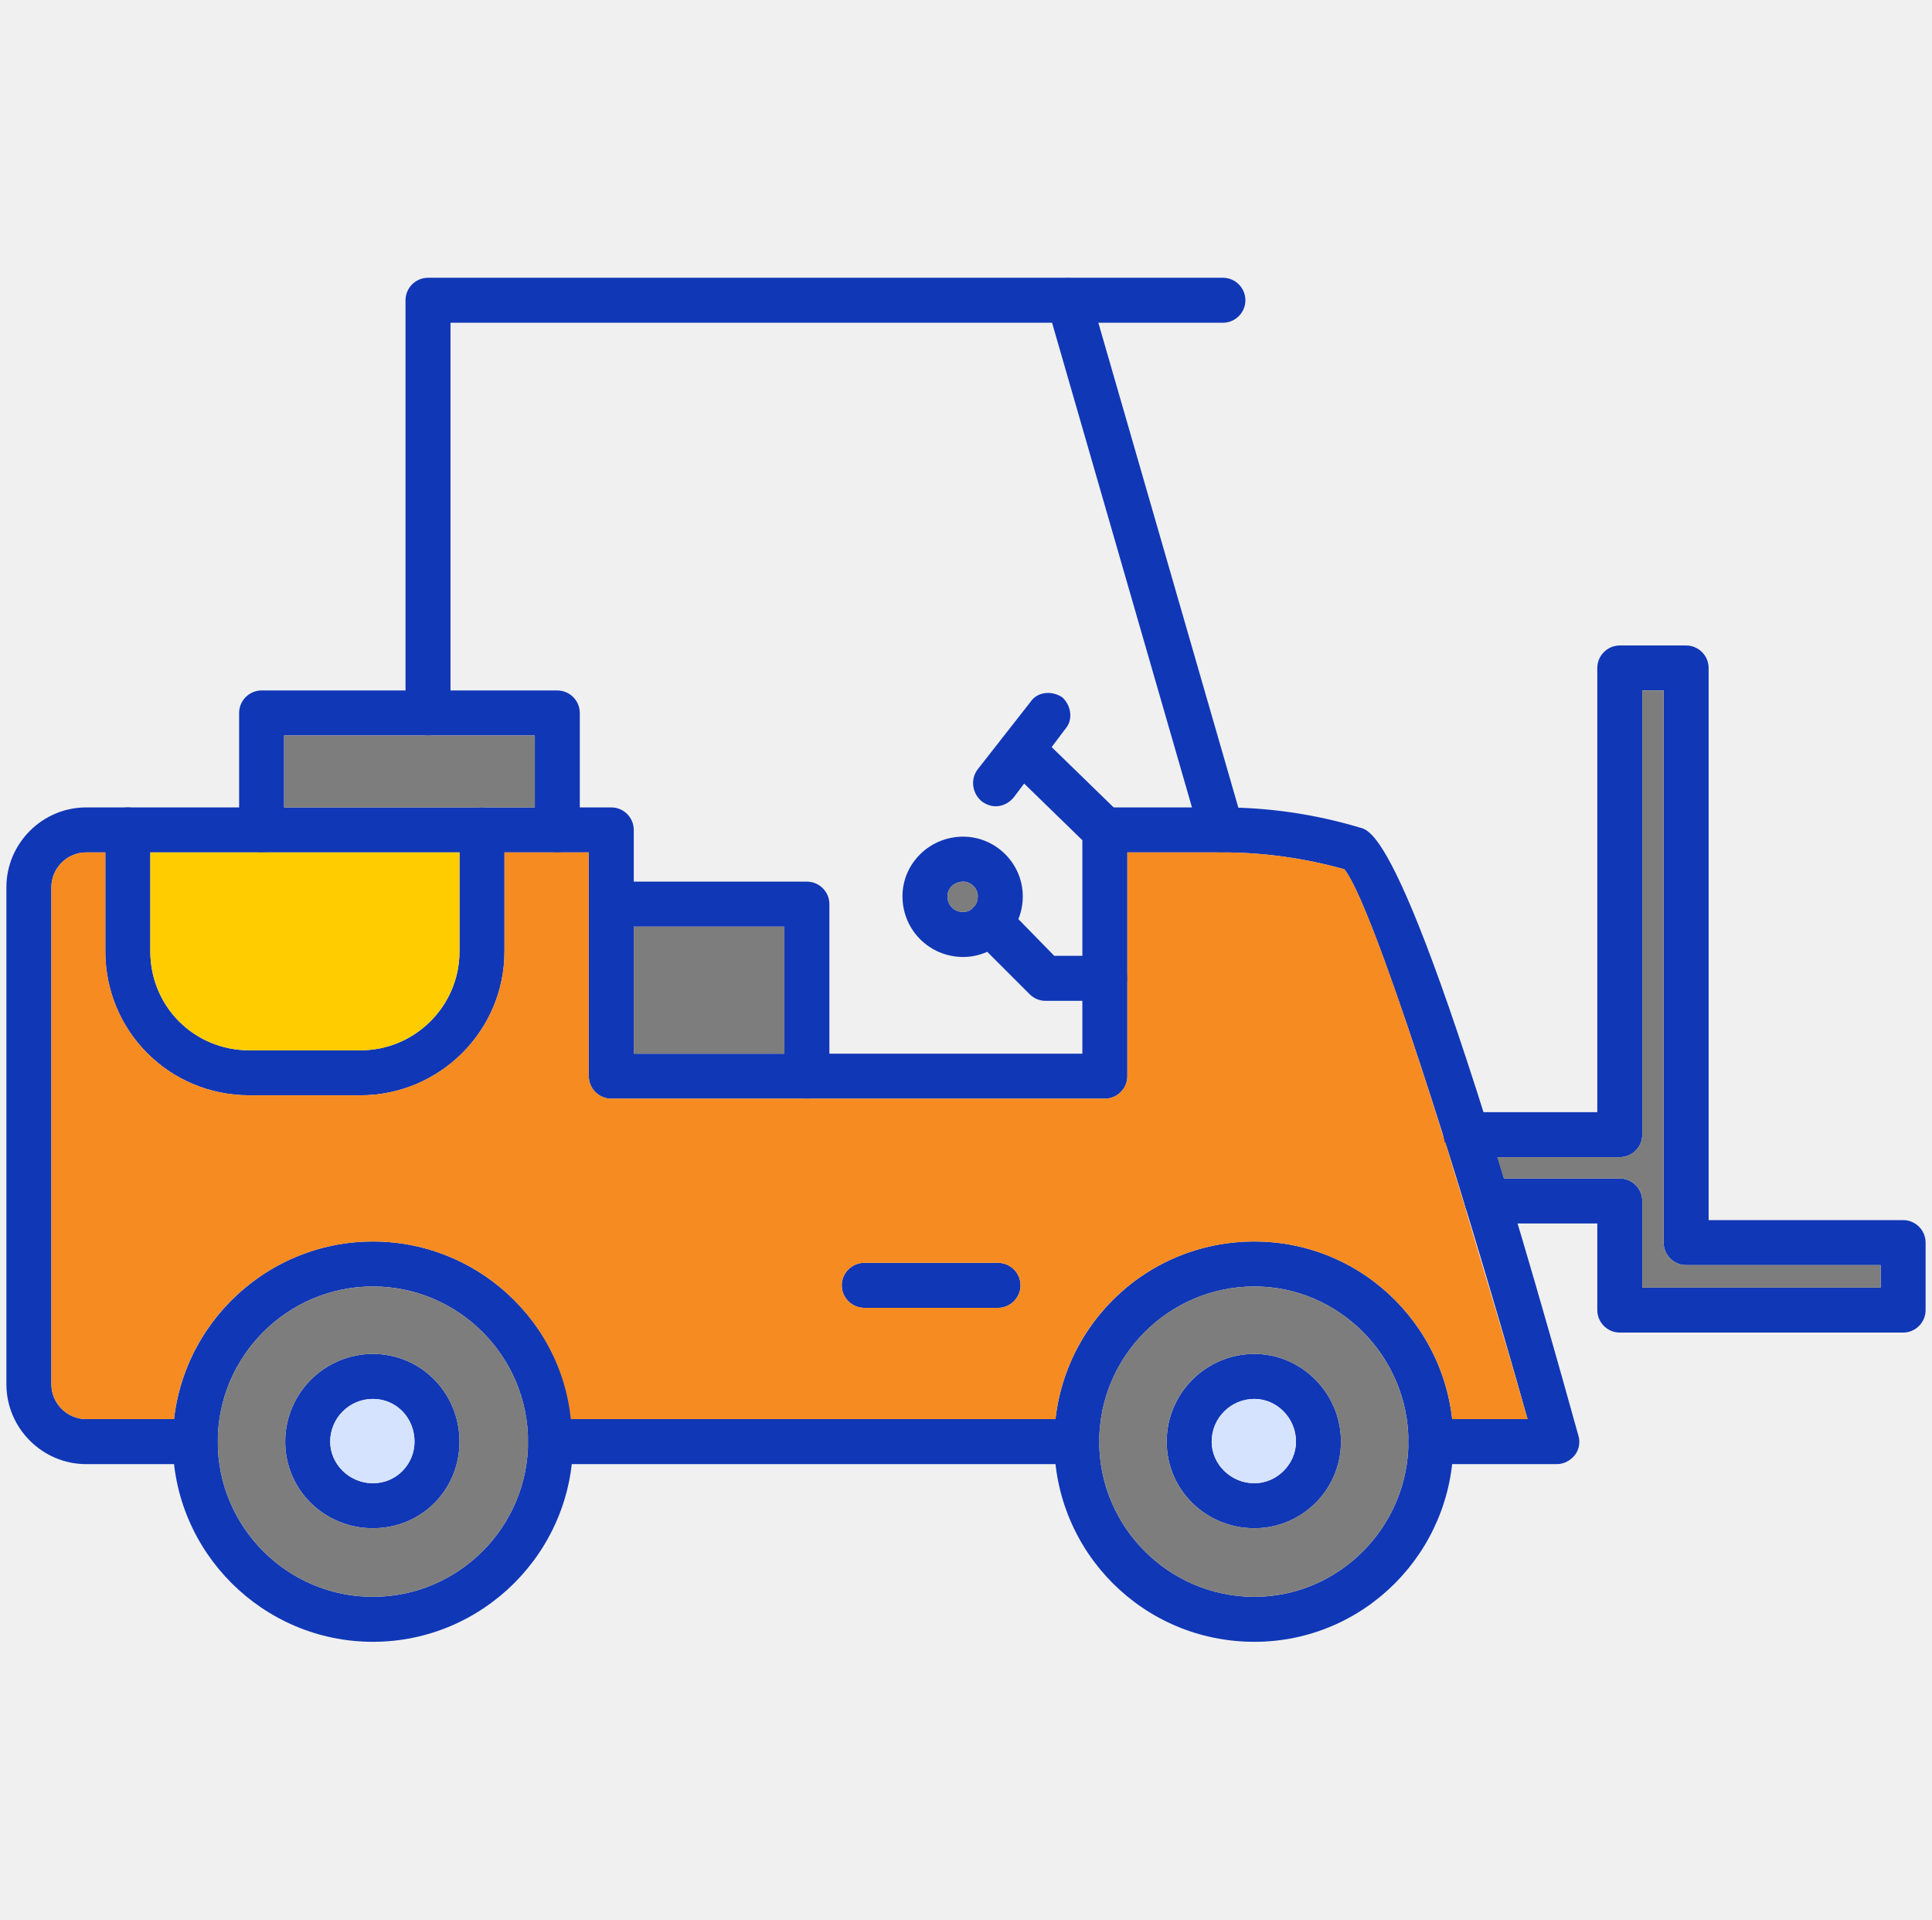
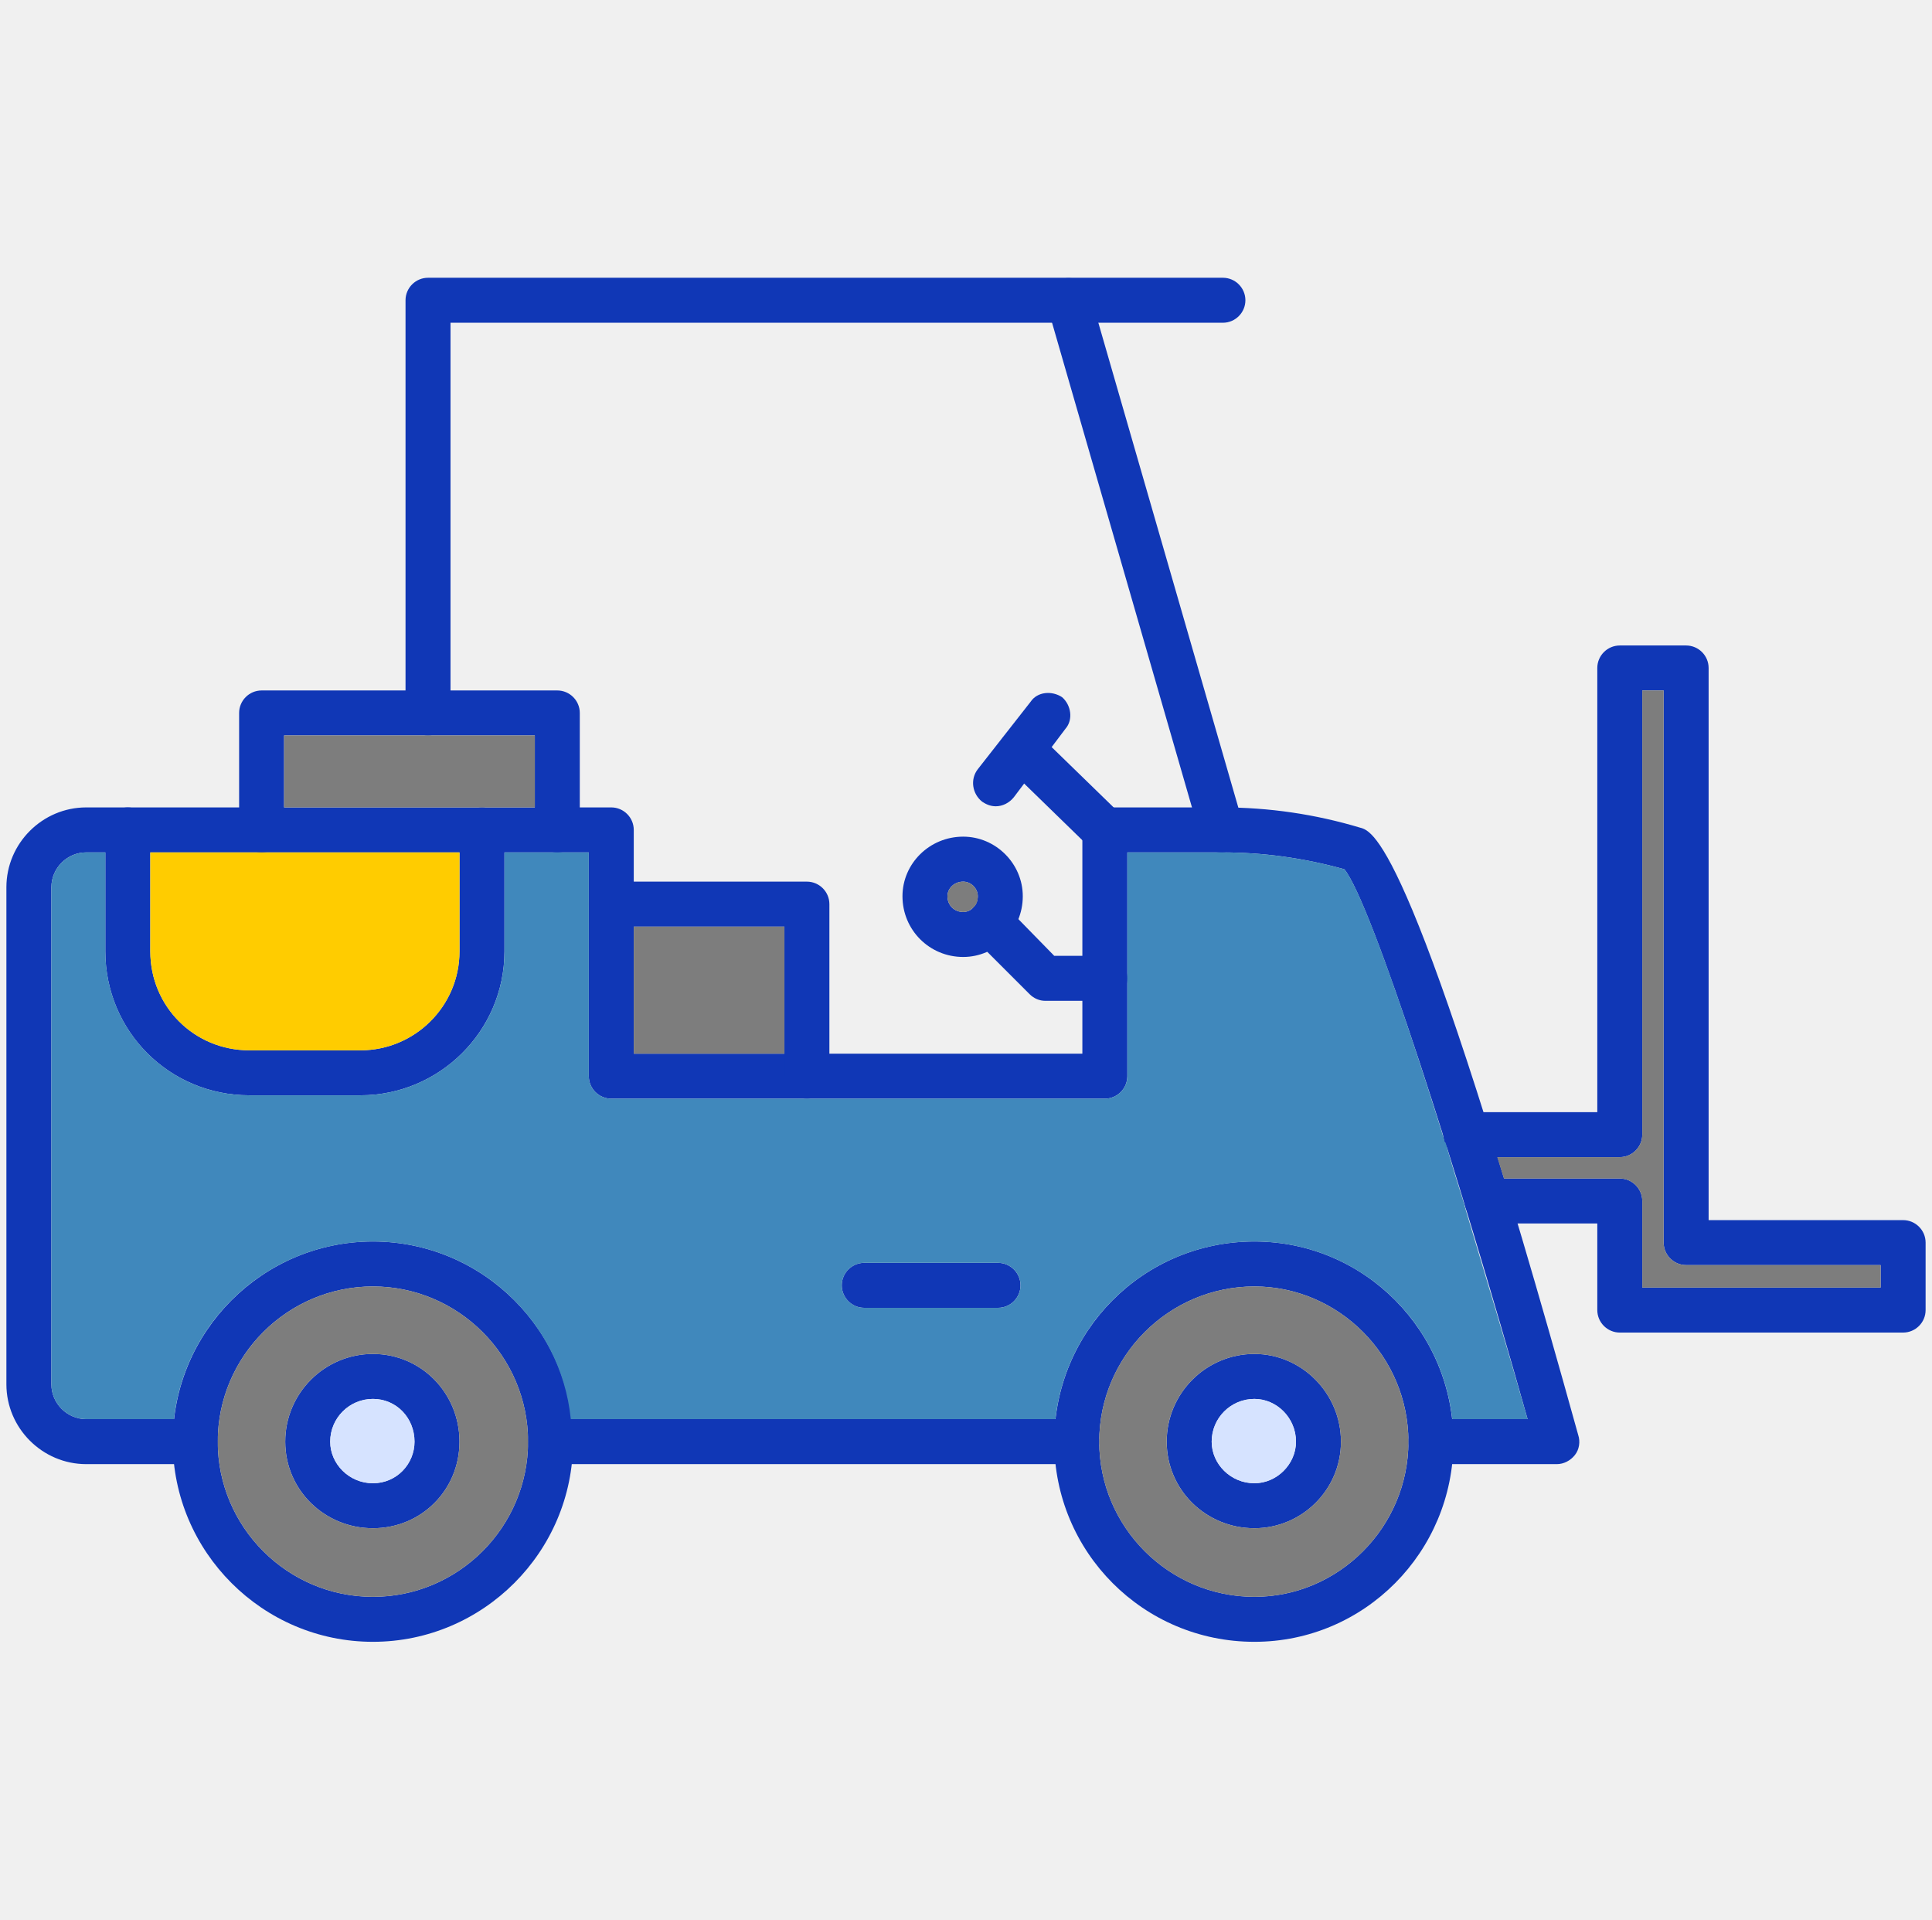
<svg xmlns="http://www.w3.org/2000/svg" width="151" height="150" viewBox="0 0 151 150" fill="none">
  <g clip-path="url(#clip0_188_1930)">
    <path fill-rule="evenodd" clip-rule="evenodd" d="M33.453 57.469C32.486 57.469 31.695 56.678 31.695 55.712V23.462C31.695 22.496 32.486 21.705 33.453 21.705H95.579C96.546 21.705 97.337 22.496 97.337 23.462C97.337 24.429 96.546 25.22 95.579 25.22H35.21V55.712C35.21 56.678 34.419 57.469 33.453 57.469Z" fill="#1037B6" />
    <path fill-rule="evenodd" clip-rule="evenodd" d="M121.678 114.411H111.836C110.869 114.411 110.078 113.62 110.078 112.654C110.078 111.687 110.869 110.896 111.836 110.896H119.393C113.857 91.213 107.178 70.475 105.069 67.926C101.906 67.048 98.743 66.608 95.491 66.608H88.11V84.095C88.11 85.062 87.319 85.853 86.352 85.853H47.776C46.809 85.853 46.019 85.062 46.019 84.095V66.608H6.739C5.245 66.608 4.015 67.838 4.015 69.332V108.172C4.015 109.666 5.245 110.896 6.739 110.896H15.263C16.229 110.896 17.02 111.687 17.02 112.654C17.02 113.62 16.229 114.411 15.263 114.411H6.739C3.312 114.411 0.5 111.599 0.5 108.172V69.332C0.5 65.905 3.312 63.093 6.739 63.093H47.776C48.742 63.093 49.533 63.884 49.533 64.851V82.338H84.595V64.851C84.595 63.884 85.386 63.093 86.352 63.093H95.491C99.182 63.093 102.785 63.62 106.3 64.675C107.354 64.939 110.518 65.905 123.347 112.127C123.523 112.654 123.435 113.269 123.083 113.708C122.732 114.148 122.205 114.411 121.678 114.411ZM84.156 114.411H43.031C42.064 114.411 41.273 113.62 41.273 112.654C41.273 111.687 42.064 110.896 43.031 110.896H84.156C85.122 110.896 85.913 111.687 85.913 112.654C85.913 113.62 85.122 114.411 84.156 114.411Z" fill="#1037B6" />
    <path fill-rule="evenodd" clip-rule="evenodd" d="M95.491 66.608C94.7 66.608 93.997 66.169 93.822 65.378L81.871 23.99C81.607 23.023 82.134 22.056 83.013 21.793C83.98 21.529 84.946 22.056 85.21 23.023L97.161 64.411C97.424 65.29 96.897 66.257 95.931 66.52C95.843 66.608 95.667 66.608 95.491 66.608Z" fill="#1037B6" />
    <path fill-rule="evenodd" clip-rule="evenodd" d="M29.145 128.295C20.534 128.295 13.504 121.266 13.504 112.654C13.504 104.042 20.534 97.013 29.145 97.013C37.757 97.013 44.787 104.042 44.787 112.654C44.787 121.266 37.757 128.295 29.145 128.295ZM29.145 100.527C22.467 100.527 17.019 105.976 17.019 112.654C17.019 119.332 22.467 124.78 29.145 124.78C35.824 124.78 41.272 119.332 41.272 112.654C41.272 105.976 35.824 100.527 29.145 100.527Z" fill="#1037B6" />
    <path fill-rule="evenodd" clip-rule="evenodd" d="M98.04 128.295C89.34 128.295 82.398 121.266 82.398 112.654C82.398 104.042 89.34 97.013 98.04 97.013C106.652 97.013 113.594 104.042 113.594 112.654C113.594 121.266 106.652 128.295 98.04 128.295ZM98.04 100.527C91.362 100.527 85.913 105.976 85.913 112.654C85.913 119.332 91.362 124.78 98.04 124.78C104.63 124.78 110.079 119.332 110.079 112.654C110.079 105.976 104.63 100.527 98.04 100.527Z" fill="#1037B6" />
    <path fill-rule="evenodd" clip-rule="evenodd" d="M86.352 66.608C85.912 66.608 85.473 66.432 85.122 66.169L78.619 59.842C77.916 59.139 77.916 57.996 78.619 57.381C79.234 56.678 80.376 56.59 81.079 57.294L87.582 63.62C88.285 64.323 88.285 65.378 87.582 66.081C87.231 66.432 86.791 66.608 86.352 66.608Z" fill="#1037B6" />
    <path fill-rule="evenodd" clip-rule="evenodd" d="M77.829 63.005C77.389 63.005 77.038 62.83 76.774 62.654C75.983 62.039 75.808 60.897 76.423 60.106L80.553 54.833C81.08 54.042 82.222 53.955 83.013 54.482C83.716 55.097 83.892 56.239 83.277 56.942L79.235 62.303C78.883 62.742 78.356 63.005 77.829 63.005Z" fill="#1037B6" />
    <path fill-rule="evenodd" clip-rule="evenodd" d="M28.18 85.589H19.48C13.241 85.589 8.232 80.58 8.232 74.341V64.851C8.232 63.884 9.023 63.093 9.99 63.093C10.957 63.093 11.747 63.884 11.747 64.851V74.341C11.747 78.647 15.174 82.074 19.48 82.074H28.18C32.398 82.074 35.913 78.647 35.913 74.341V64.851C35.913 63.884 36.703 63.093 37.67 63.093C38.637 63.093 39.428 63.884 39.428 64.851V74.341C39.428 80.58 34.331 85.589 28.18 85.589Z" fill="#1037B6" />
    <path fill-rule="evenodd" clip-rule="evenodd" d="M78.004 102.197H67.546C66.58 102.197 65.789 101.406 65.789 100.439C65.789 99.473 66.58 98.682 67.546 98.682H78.004C78.97 98.682 79.761 99.473 79.761 100.439C79.761 101.406 78.97 102.197 78.004 102.197Z" fill="#1037B6" />
    <path fill-rule="evenodd" clip-rule="evenodd" d="M63.065 85.852C62.098 85.852 61.308 85.061 61.308 84.095V72.408H47.775C46.808 72.408 46.018 71.617 46.018 70.65C46.018 69.684 46.808 68.893 47.775 68.893H63.065C64.032 68.893 64.823 69.684 64.823 70.65V84.095C64.823 85.061 64.032 85.852 63.065 85.852Z" fill="#1037B6" />
    <path fill-rule="evenodd" clip-rule="evenodd" d="M98.04 119.42C94.261 119.42 91.186 116.432 91.186 112.654C91.186 108.875 94.261 105.8 98.04 105.8C101.73 105.8 104.806 108.875 104.806 112.654C104.806 116.432 101.73 119.42 98.04 119.42ZM98.04 109.315C96.194 109.315 94.701 110.809 94.701 112.654C94.701 114.411 96.194 115.905 98.04 115.905C99.797 115.905 101.291 114.411 101.291 112.654C101.291 110.809 99.797 109.315 98.04 109.315Z" fill="#1037B6" />
    <path fill-rule="evenodd" clip-rule="evenodd" d="M29.147 119.42C25.369 119.42 22.293 116.432 22.293 112.654C22.293 108.875 25.369 105.8 29.147 105.8C32.926 105.8 35.913 108.875 35.913 112.654C35.913 116.432 32.926 119.42 29.147 119.42ZM29.147 109.315C27.302 109.315 25.808 110.809 25.808 112.654C25.808 114.411 27.302 115.905 29.147 115.905C30.992 115.905 32.398 114.411 32.398 112.654C32.398 110.809 30.992 109.315 29.147 109.315Z" fill="#1037B6" />
    <path fill-rule="evenodd" clip-rule="evenodd" d="M148.743 104.13H126.599C125.632 104.13 124.841 103.339 124.841 102.373V95.606H116.23C115.263 95.606 114.472 94.816 114.472 93.849C114.472 92.882 115.263 92.091 116.23 92.091H126.599C127.565 92.091 128.356 92.882 128.356 93.849V100.615H146.986V98.858H131.783C130.817 98.858 130.026 98.067 130.026 97.1V53.954H128.356V88.664C128.356 89.631 127.565 90.422 126.599 90.422H114.56C113.594 90.422 112.803 89.631 112.803 88.664C112.803 87.698 113.594 86.907 114.56 86.907H124.841V52.197C124.841 51.23 125.632 50.44 126.599 50.44H131.783C132.75 50.44 133.541 51.23 133.541 52.197V95.343H148.743C149.71 95.343 150.5 96.134 150.5 97.1V102.373C150.5 103.339 149.71 104.13 148.743 104.13Z" fill="#1037B6" />
    <path fill-rule="evenodd" clip-rule="evenodd" d="M86.351 78.207H81.694C81.255 78.207 80.815 78.032 80.464 77.68L76.158 73.374C75.455 72.671 75.455 71.529 76.158 70.826C76.773 70.211 77.916 70.211 78.619 70.826L82.397 74.692H86.351C87.318 74.692 88.109 75.483 88.109 76.45C88.109 77.417 87.318 78.207 86.351 78.207Z" fill="#1037B6" />
    <path fill-rule="evenodd" clip-rule="evenodd" d="M75.28 74.78C72.644 74.78 70.535 72.671 70.535 70.035C70.535 67.487 72.644 65.378 75.28 65.378C77.829 65.378 79.938 67.487 79.938 70.035C79.938 72.671 77.829 74.78 75.28 74.78ZM75.28 68.893C74.577 68.893 74.05 69.42 74.05 70.035C74.05 70.738 74.577 71.266 75.28 71.266C75.895 71.266 76.423 70.738 76.423 70.035C76.423 69.42 75.895 68.893 75.28 68.893Z" fill="#1037B6" />
    <path fill-rule="evenodd" clip-rule="evenodd" d="M43.558 66.608C42.591 66.608 41.8 65.817 41.8 64.851V57.469H22.204V64.851C22.204 65.817 21.413 66.608 20.447 66.608C19.48 66.608 18.689 65.817 18.689 64.851V55.712C18.689 54.745 19.48 53.954 20.447 53.954H43.558C44.524 53.954 45.315 54.745 45.315 55.712V64.851C45.315 65.817 44.524 66.608 43.558 66.608Z" fill="#1037B6" />
-     <path fill-rule="evenodd" clip-rule="evenodd" d="M88.111 76.45V84.095C88.111 85.062 87.32 85.852 86.353 85.852H63.067H47.777C46.81 85.852 46.019 85.062 46.019 84.095V70.65V66.608H43.559H39.429V74.341C39.429 80.58 34.332 85.589 28.181 85.589H19.481C13.242 85.589 8.234 80.58 8.234 74.341V66.608H6.74C5.246 66.608 4.016 67.838 4.016 69.332V108.172C4.016 109.666 5.246 110.896 6.74 110.896H13.594C14.473 103.076 21.151 97.012 29.147 97.012C37.144 97.012 43.822 103.076 44.613 110.896H82.487C83.365 103.076 89.956 97.012 98.04 97.012C106.037 97.012 112.627 103.076 113.506 110.896H119.393C117.812 105.36 116.142 99.824 114.56 94.552C114.56 94.464 114.473 94.288 114.473 94.2C113.945 92.531 113.418 90.861 112.979 89.279C112.891 89.279 112.891 89.192 112.891 89.104C109.464 78.12 106.388 69.508 105.07 67.926C101.907 67.047 98.743 66.608 95.492 66.608H88.111V76.45ZM67.548 98.682H78.005C78.972 98.682 79.763 99.473 79.763 100.439C79.763 101.406 78.972 102.197 78.005 102.197H67.548C66.582 102.197 65.791 101.406 65.791 100.439C65.791 99.473 66.582 98.682 67.548 98.682Z" fill="#F68B21" />
+     <path fill-rule="evenodd" clip-rule="evenodd" d="M88.111 76.45V84.095C88.111 85.062 87.32 85.852 86.353 85.852H63.067H47.777C46.81 85.852 46.019 85.062 46.019 84.095V70.65V66.608H43.559H39.429V74.341C39.429 80.58 34.332 85.589 28.181 85.589H19.481C13.242 85.589 8.234 80.58 8.234 74.341V66.608H6.74C5.246 66.608 4.016 67.838 4.016 69.332V108.172C4.016 109.666 5.246 110.896 6.74 110.896H13.594C14.473 103.076 21.151 97.012 29.147 97.012C37.144 97.012 43.822 103.076 44.613 110.896H82.487C83.365 103.076 89.956 97.012 98.04 97.012C106.037 97.012 112.627 103.076 113.506 110.896H119.393C117.812 105.36 116.142 99.824 114.56 94.552C114.56 94.464 114.473 94.288 114.473 94.2C113.945 92.531 113.418 90.861 112.979 89.279C112.891 89.279 112.891 89.192 112.891 89.104C109.464 78.12 106.388 69.508 105.07 67.926C101.907 67.047 98.743 66.608 95.492 66.608H88.111V76.45ZM67.548 98.682H78.005C78.972 98.682 79.763 99.473 79.763 100.439C79.763 101.406 78.972 102.197 78.005 102.197H67.548C66.582 102.197 65.791 101.406 65.791 100.439C65.791 99.473 66.582 98.682 67.548 98.682Z" fill="#4088BC" />
    <path fill-rule="evenodd" clip-rule="evenodd" d="M61.308 82.337V72.408H49.533V82.337H61.308Z" fill="#7D7D7D" />
    <path fill-rule="evenodd" clip-rule="evenodd" d="M28.18 82.074C32.398 82.074 35.913 78.647 35.913 74.341V66.608H20.448H11.748V74.341C11.748 78.647 15.175 82.074 19.481 82.074H28.18Z" fill="#FFCC00" />
    <path fill-rule="evenodd" clip-rule="evenodd" d="M22.205 63.093H37.671H41.801V57.469H33.453H22.205V63.093Z" fill="#7D7D7D" />
    <path fill-rule="evenodd" clip-rule="evenodd" d="M75.281 68.893C74.578 68.893 74.051 69.42 74.051 70.035C74.051 70.738 74.578 71.265 75.281 71.265C75.545 71.265 75.808 71.177 76.072 70.914C76.072 70.914 76.072 70.914 76.16 70.826C76.335 70.65 76.423 70.387 76.423 70.035C76.423 69.42 75.896 68.893 75.281 68.893Z" fill="#7D7D7D" />
    <path fill-rule="evenodd" clip-rule="evenodd" d="M128.355 88.664C128.355 89.631 127.564 90.422 126.598 90.422H117.02C117.195 90.949 117.371 91.564 117.547 92.091H126.598C127.564 92.091 128.355 92.882 128.355 93.849V100.615H146.984V98.858H131.782C130.816 98.858 130.025 98.067 130.025 97.1V53.954H128.355V88.664Z" fill="#7D7D7D" />
    <path fill-rule="evenodd" clip-rule="evenodd" d="M101.292 112.654C101.292 110.809 99.798 109.315 98.04 109.315C96.195 109.315 94.701 110.809 94.701 112.654C94.701 114.411 96.195 115.905 98.04 115.905C99.798 115.905 101.292 114.411 101.292 112.654Z" fill="#D6E3FF" />
    <path fill-rule="evenodd" clip-rule="evenodd" d="M104.805 112.654C104.805 116.432 101.729 119.42 98.039 119.42C94.26 119.42 91.184 116.432 91.184 112.654C91.184 108.875 94.26 105.8 98.039 105.8C101.729 105.8 104.805 108.875 104.805 112.654ZM98.039 100.527C91.36 100.527 85.912 105.975 85.912 112.654C85.912 119.332 91.36 124.78 98.039 124.78C104.629 124.78 110.077 119.332 110.077 112.654C110.077 105.975 104.629 100.527 98.039 100.527Z" fill="#7D7D7D" />
    <path fill-rule="evenodd" clip-rule="evenodd" d="M29.146 115.905C30.991 115.905 32.397 114.411 32.397 112.654C32.397 110.809 30.991 109.315 29.146 109.315C27.3 109.315 25.807 110.809 25.807 112.654C25.807 114.411 27.3 115.905 29.146 115.905Z" fill="#D6E3FF" />
    <path fill-rule="evenodd" clip-rule="evenodd" d="M35.912 112.654C35.912 116.432 32.925 119.42 29.146 119.42C25.367 119.42 22.292 116.432 22.292 112.654C22.292 108.875 25.367 105.8 29.146 105.8C32.925 105.8 35.912 108.875 35.912 112.654ZM41.273 112.654C41.273 105.975 35.824 100.527 29.146 100.527C22.468 100.527 17.02 105.975 17.02 112.654C17.02 119.332 22.468 124.78 29.146 124.78C35.824 124.78 41.273 119.332 41.273 112.654Z" fill="#7D7D7D" />
  </g>
  <defs>
    <clipPath id="clip0_188_1930">
      <rect width="150" height="150" fill="white" transform="translate(0.5)" />
    </clipPath>
  </defs>
</svg>
